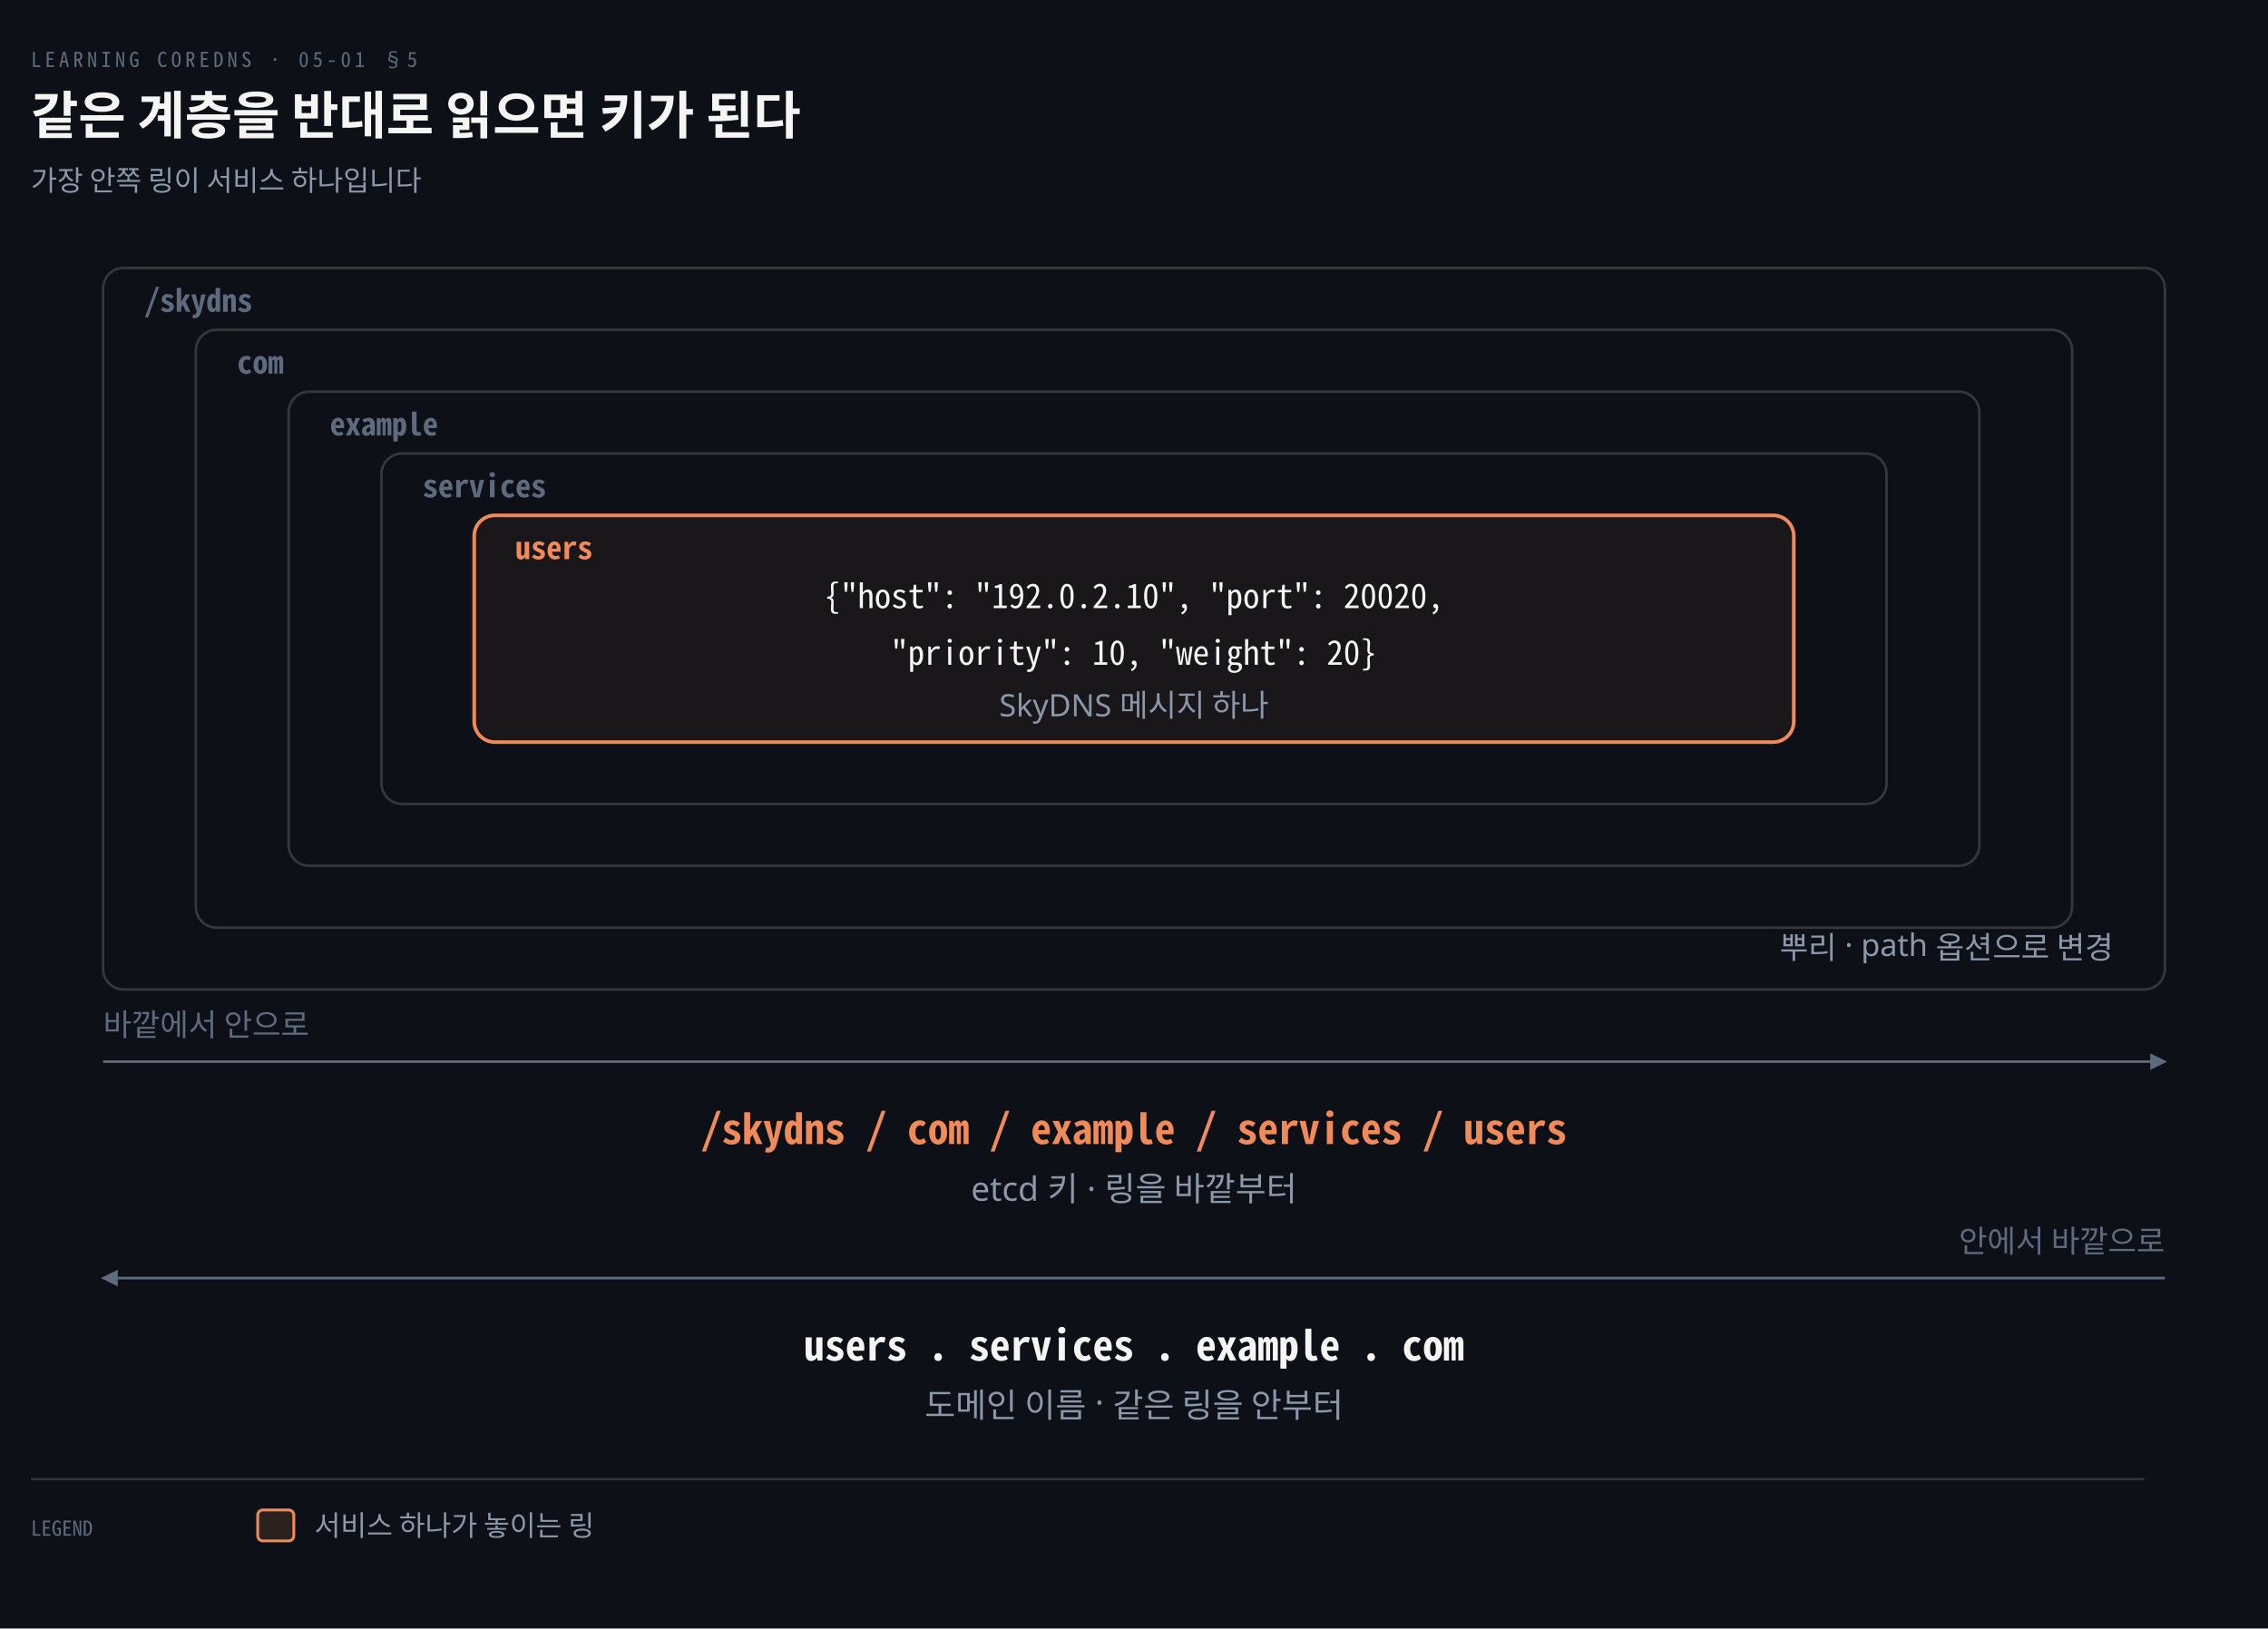
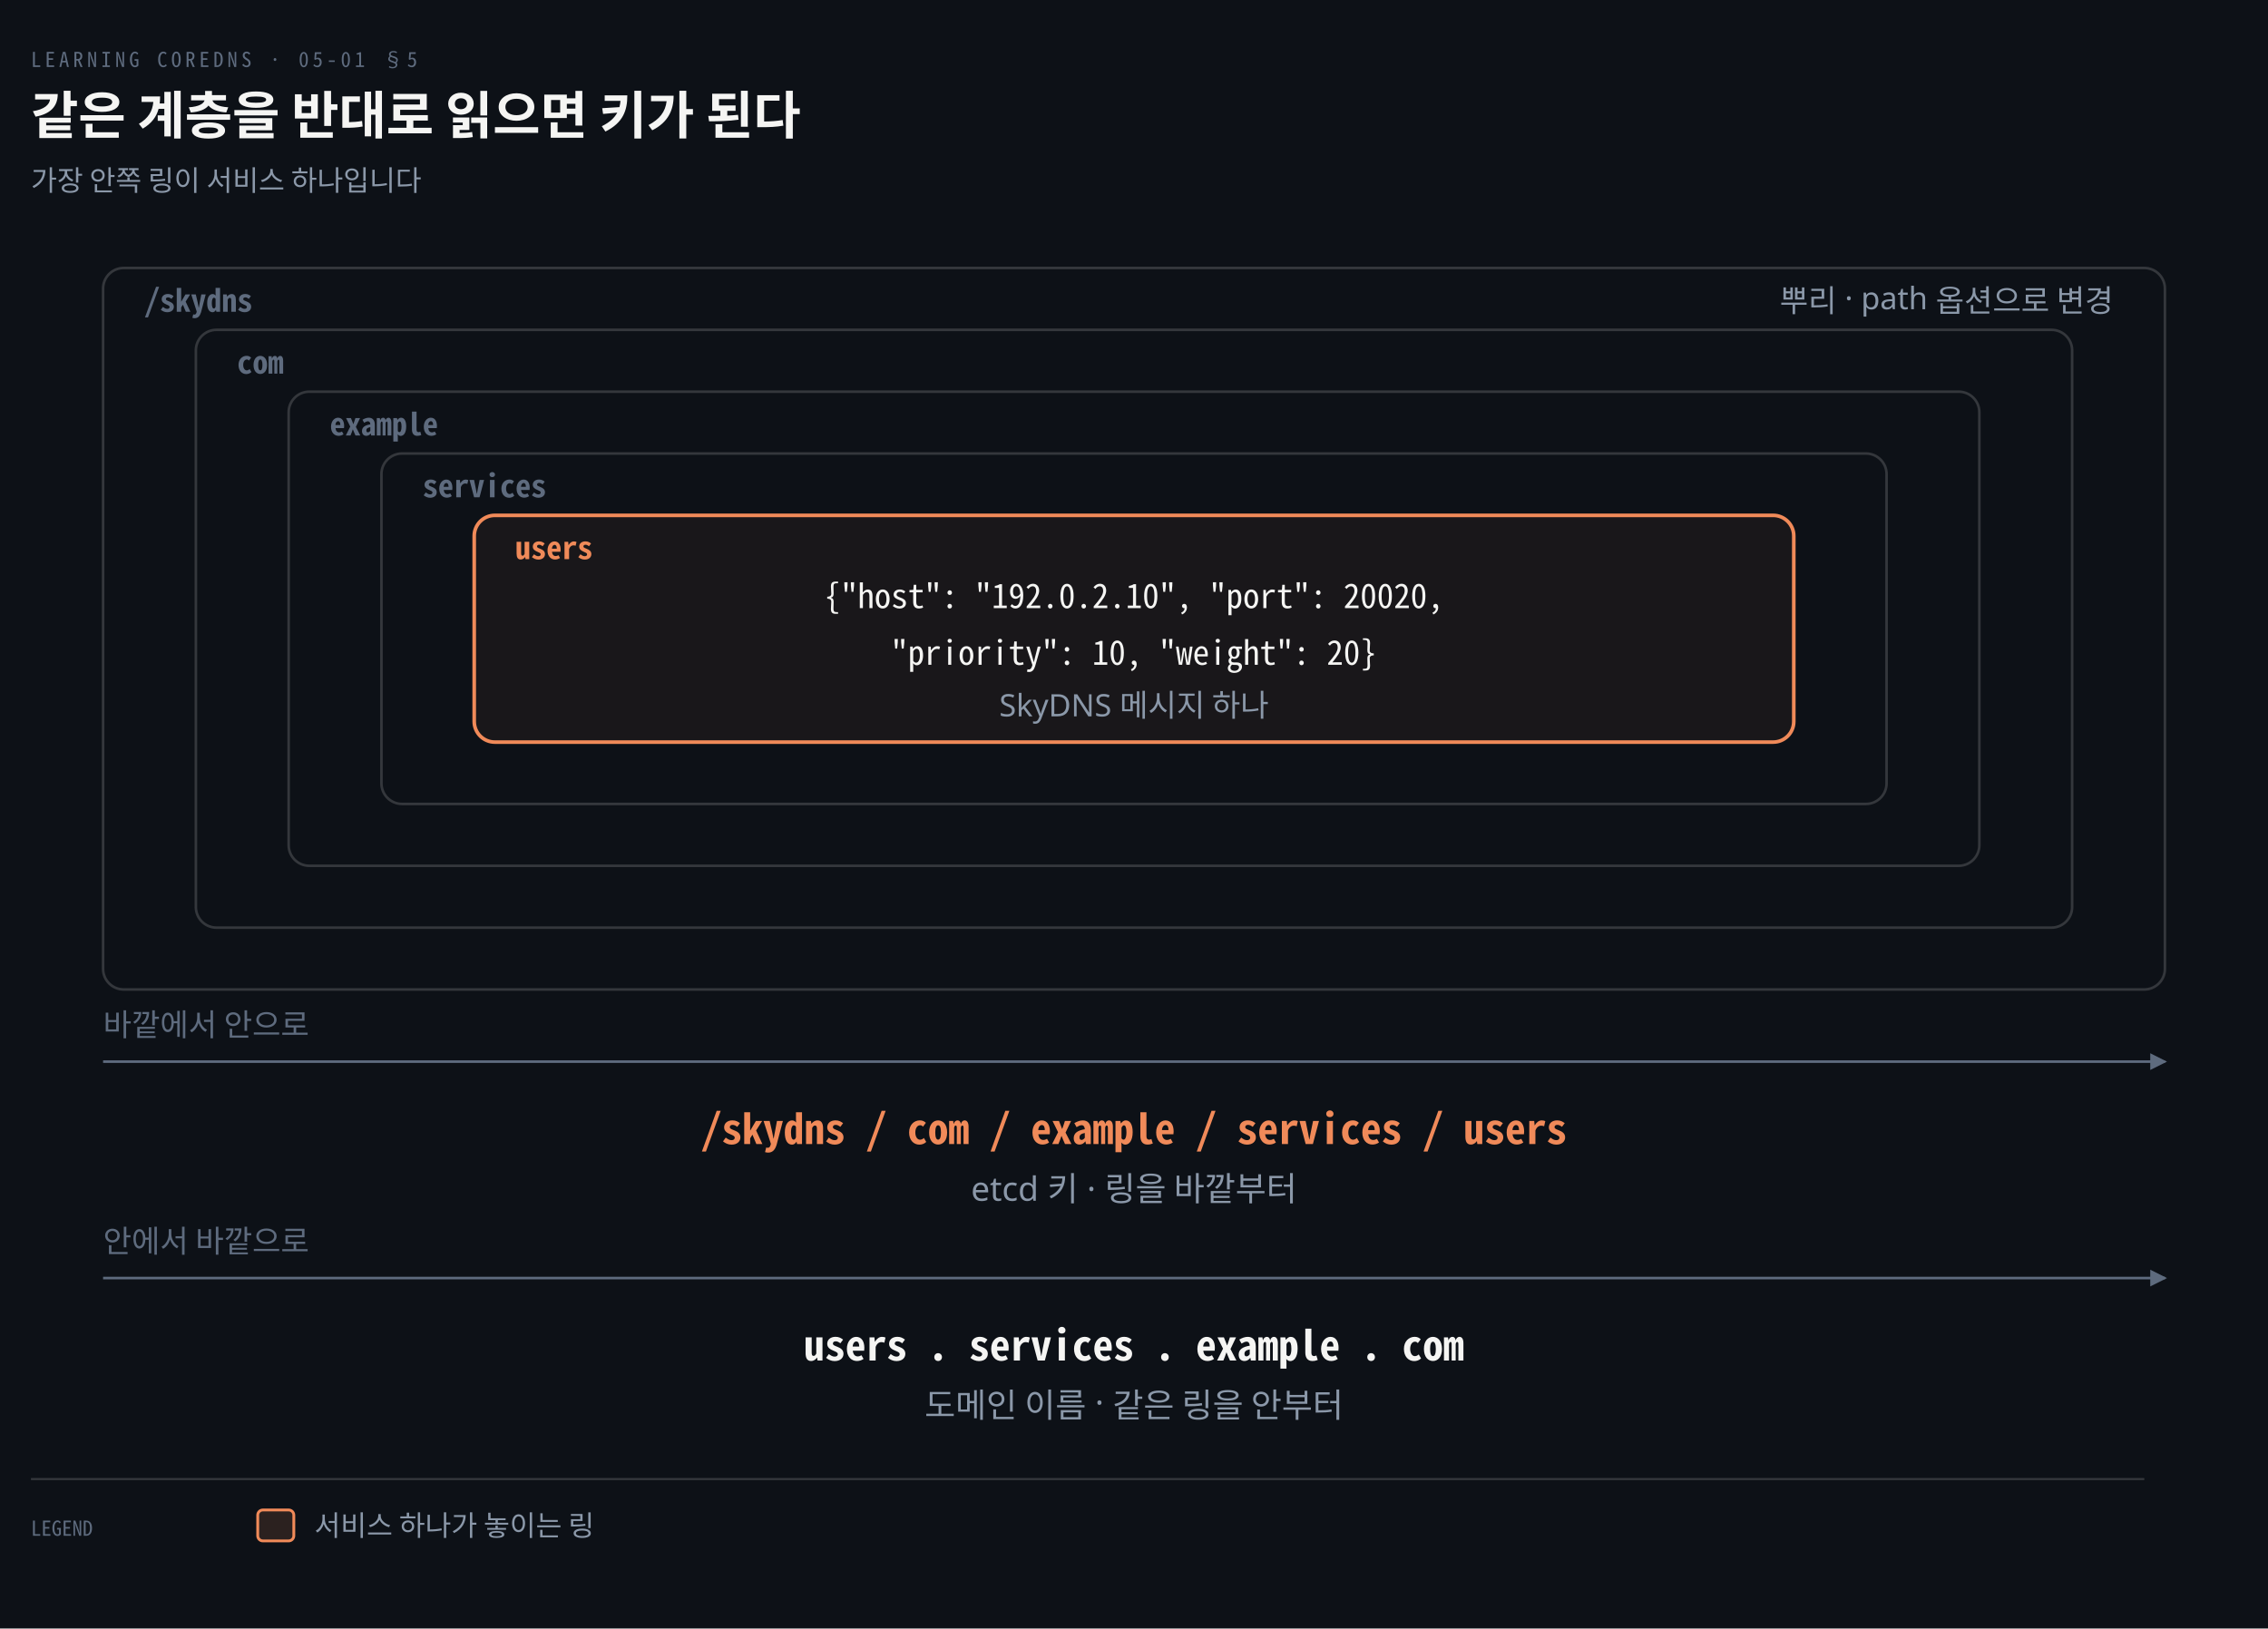
<svg xmlns="http://www.w3.org/2000/svg" viewBox="0 0 880 632" width="100%" role="img" aria-labelledby="dt dd">
  <defs>
    <marker id="ar" viewBox="0 0 8 8" refX="7" refY="4" markerWidth="6.5" markerHeight="6.5" orient="auto">
      <path d="M0 0 L8 4 L0 8 z" fill="#8B98A9" />
    </marker>
    <marker id="ok" viewBox="0 0 8 8" refX="7" refY="4" markerWidth="6.5" markerHeight="6.5" orient="auto">
      <path d="M0 0 L8 4 L0 8 z" fill="#3FB98C" />
    </marker>
    <marker id="warn" viewBox="0 0 8 8" refX="7" refY="4" markerWidth="6.5" markerHeight="6.5" orient="auto">
      <path d="M0 0 L8 4 L0 8 z" fill="#E3B341" />
    </marker>
    <marker id="bad" viewBox="0 0 8 8" refX="7" refY="4" markerWidth="6.5" markerHeight="6.5" orient="auto">
      <path d="M0 0 L8 4 L0 8 z" fill="#F0616D" />
    </marker>
    <marker id="info" viewBox="0 0 8 8" refX="7" refY="4" markerWidth="6.5" markerHeight="6.5" orient="auto">
      <path d="M0 0 L8 4 L0 8 z" fill="#6A95D8" />
    </marker>
    <marker id="acc" viewBox="0 0 8 8" refX="7" refY="4" markerWidth="6.5" markerHeight="6.5" orient="auto">
      <path d="M0 0 L8 4 L0 8 z" fill="#F08A59" />
    </marker>
    <marker id="soft" viewBox="0 0 8 8" refX="7" refY="4" markerWidth="6.5" markerHeight="6.5" orient="auto">
      <path d="M0 0 L8 4 L0 8 z" fill="#5E6B7E" />
    </marker>
  </defs>
  <rect width="880" height="632" fill="#0D1117" />
  <text x="12" y="26" font-family="'Geist Mono','Noto Sans Mono CJK KR',monospace" font-size="8" letter-spacing="0.18em" fill="#5E6B7E">LEARNING COREDNS · 05-01 §5</text>
  <text x="12" y="52" font-family="'Geist','Apple SD Gothic Neo','Noto Sans KR','Malgun Gothic',sans-serif" font-size="20" font-weight="600" fill="#F5F5F3">같은 계층을 반대로 읽으면 키가 된다</text>
  <text x="12" y="74" font-family="'Geist','Apple SD Gothic Neo','Noto Sans KR','Malgun Gothic',sans-serif" font-size="11" fill="#8B98A9">가장 안쪽 링이 서비스 하나입니다</text>
  <rect x="40" y="104" width="800" height="280" rx="8" fill="#0D1117" stroke="rgba(191,192,192,0.22)" stroke-width="1.0" />
  <text x="56" y="121" text-anchor="start" font-family="'Geist Mono','Noto Sans Mono CJK KR',monospace" font-size="12" font-weight="600" fill="#5E6B7E">/skydns</text>
-   <text x="820" y="372" text-anchor="end" font-family="'Geist','Apple SD Gothic Neo','Noto Sans KR','Malgun Gothic',sans-serif" font-size="12" font-weight="400" fill="#8B98A9">뿌리 · path 옵션으로 변경</text>
+   <text x="820" y="121" text-anchor="end" font-family="'Geist','Apple SD Gothic Neo','Noto Sans KR','Malgun Gothic',sans-serif" font-size="12" font-weight="400" fill="#8B98A9">뿌리 · path 옵션으로 변경</text>
  <rect x="76" y="128" width="728" height="232" rx="8" fill="#0D1117" stroke="rgba(191,192,192,0.22)" stroke-width="1.0" />
  <text x="92" y="145" text-anchor="start" font-family="'Geist Mono','Noto Sans Mono CJK KR',monospace" font-size="12" font-weight="600" fill="#5E6B7E">com</text>
  <rect x="112" y="152" width="656" height="184" rx="8" fill="#0D1117" stroke="rgba(191,192,192,0.22)" stroke-width="1.0" />
  <text x="128" y="169" text-anchor="start" font-family="'Geist Mono','Noto Sans Mono CJK KR',monospace" font-size="12" font-weight="600" fill="#5E6B7E">example</text>
  <rect x="148" y="176" width="584" height="136" rx="8" fill="#0D1117" stroke="rgba(191,192,192,0.22)" stroke-width="1.0" />
  <text x="164" y="193" text-anchor="start" font-family="'Geist Mono','Noto Sans Mono CJK KR',monospace" font-size="12" font-weight="600" fill="#5E6B7E">services</text>
  <rect x="184" y="200" width="512" height="88" rx="8" fill="#F08A590E" stroke="#F08A59" stroke-width="1.4" />
  <text x="200" y="217" text-anchor="start" font-family="'Geist Mono','Noto Sans Mono CJK KR',monospace" font-size="12" font-weight="600" fill="#F08A59">users</text>
  <text x="440" y="236" text-anchor="middle" font-family="'Geist Mono','Noto Sans Mono CJK KR',monospace" font-size="13" font-weight="400" fill="#F5F5F3">{"host": "192.0.2.10", "port": 20020,</text>
  <text x="440" y="258" text-anchor="middle" font-family="'Geist Mono','Noto Sans Mono CJK KR',monospace" font-size="13" font-weight="400" fill="#F5F5F3">"priority": 10, "weight": 20}</text>
  <text x="440" y="278" text-anchor="middle" font-family="'Geist','Apple SD Gothic Neo','Noto Sans KR','Malgun Gothic',sans-serif" font-size="12" font-weight="400" fill="#8B98A9">SkyDNS 메시지 하나</text>
  <path d="M 40 412 L 840 412" fill="none" stroke="#5E6B7E" stroke-width="1.0" marker-end="url(#soft)" />
  <text x="40" y="402" text-anchor="start" font-family="'Geist','Apple SD Gothic Neo','Noto Sans KR','Malgun Gothic',sans-serif" font-size="12" font-weight="400" fill="#5E6B7E">바깥에서 안으로</text>
  <text x="440" y="444" text-anchor="middle" font-family="'Geist Mono','Noto Sans Mono CJK KR',monospace" font-size="16" font-weight="600" fill="#F08A59">/skydns / com / example / services / users</text>
  <text x="440" y="466" text-anchor="middle" font-family="'Geist','Apple SD Gothic Neo','Noto Sans KR','Malgun Gothic',sans-serif" font-size="13" font-weight="400" fill="#8B98A9">etcd 키 · 링을 바깥부터</text>
-   <path d="M 840 496 L 40 496" fill="none" stroke="#5E6B7E" stroke-width="1.0" marker-end="url(#soft)" />
-   <text x="840" y="486" text-anchor="end" font-family="'Geist','Apple SD Gothic Neo','Noto Sans KR','Malgun Gothic',sans-serif" font-size="12" font-weight="400" fill="#5E6B7E">안에서 바깥으로</text>
+   <path d="M 40 496 L 840 496" fill="none" stroke="#5E6B7E" stroke-width="1.0" marker-end="url(#soft)" />
+   <text x="40" y="486" text-anchor="start" font-family="'Geist','Apple SD Gothic Neo','Noto Sans KR','Malgun Gothic',sans-serif" font-size="12" font-weight="400" fill="#5E6B7E">안에서 바깥으로</text>
  <text x="440" y="528" text-anchor="middle" font-family="'Geist Mono','Noto Sans Mono CJK KR',monospace" font-size="16" font-weight="600" fill="#F5F5F3">users . services . example . com</text>
  <text x="440" y="550" text-anchor="middle" font-family="'Geist','Apple SD Gothic Neo','Noto Sans KR','Malgun Gothic',sans-serif" font-size="13" font-weight="400" fill="#8B98A9">도메인 이름 · 같은 링을 안부터</text>
  <line x1="12" y1="574" x2="832" y2="574" stroke="rgba(191,192,192,0.22)" stroke-width="0.8" />
  <text x="12" y="596" text-anchor="start" font-family="'Geist Mono','Noto Sans Mono CJK KR',monospace" font-size="8" font-weight="400" fill="#5E6B7E">LEGEND</text>
  <rect x="100" y="586" width="14" height="12" rx="2" fill="#F08A5922" stroke="#F08A59" stroke-width="1.1" />
  <text x="122" y="596" text-anchor="start" font-family="'Geist','Apple SD Gothic Neo','Noto Sans KR','Malgun Gothic',sans-serif" font-size="11" font-weight="400" fill="#8B98A9">서비스 하나가 놓이는 링</text>
</svg>
